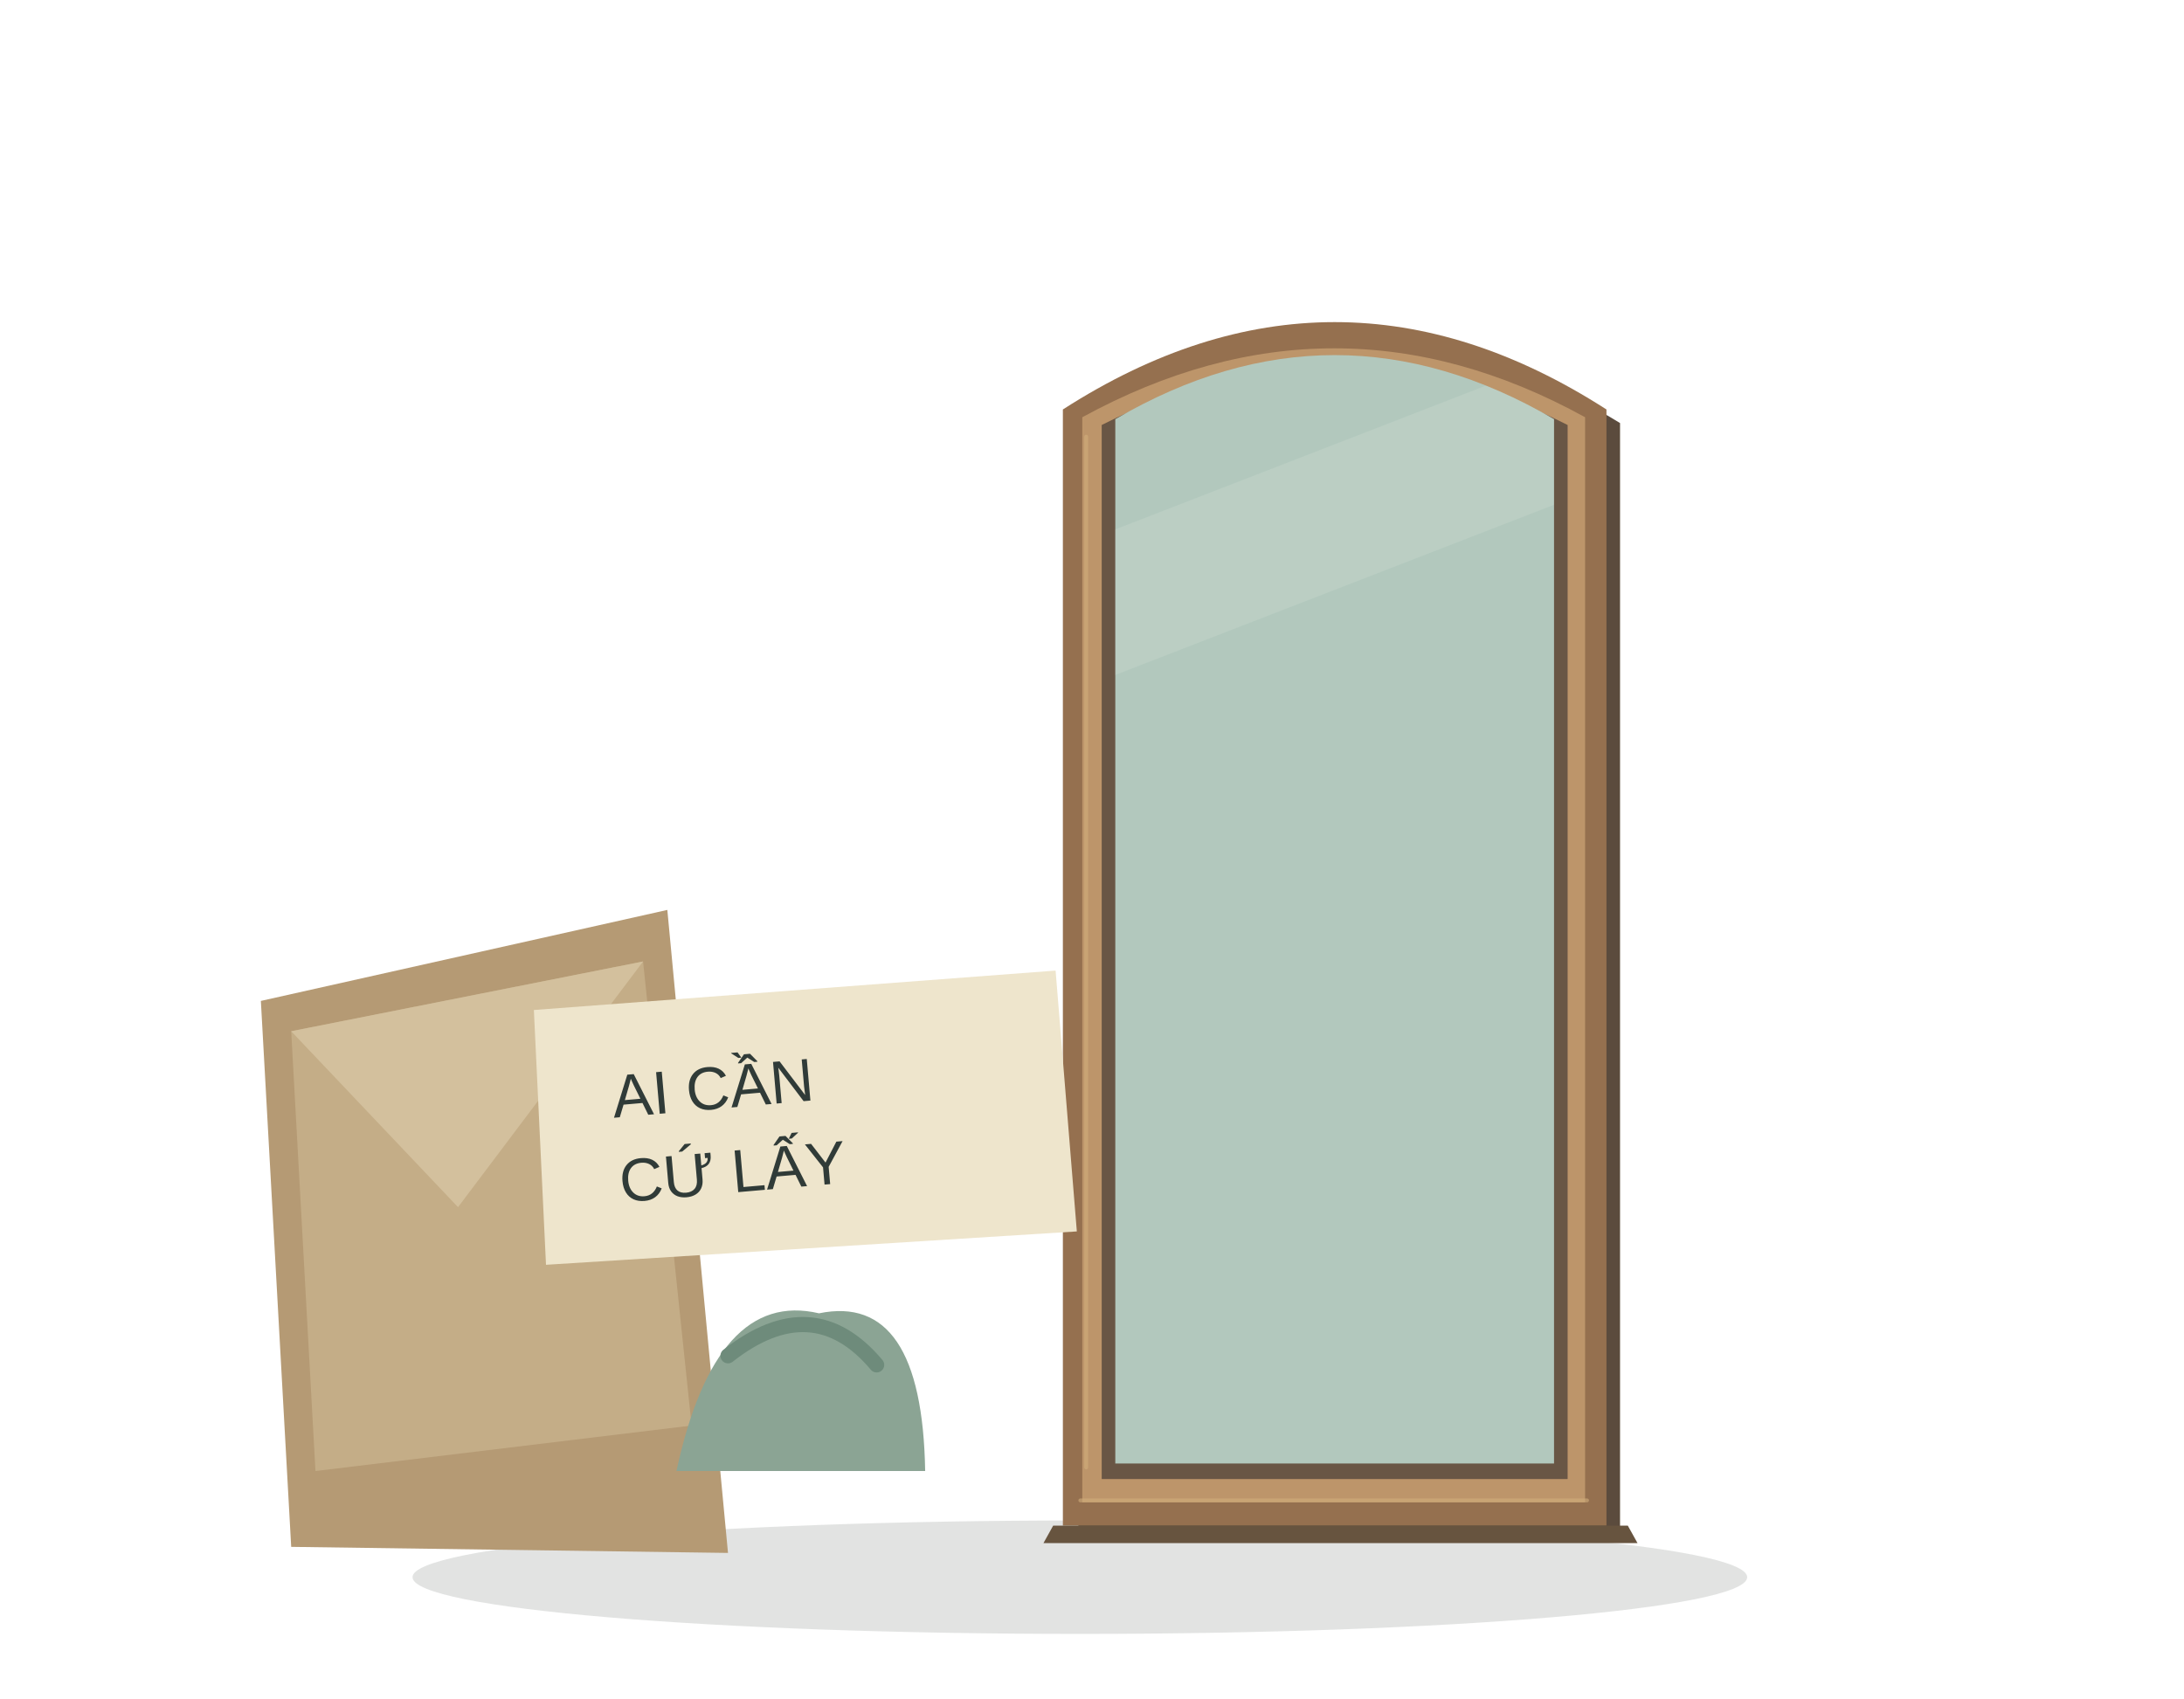
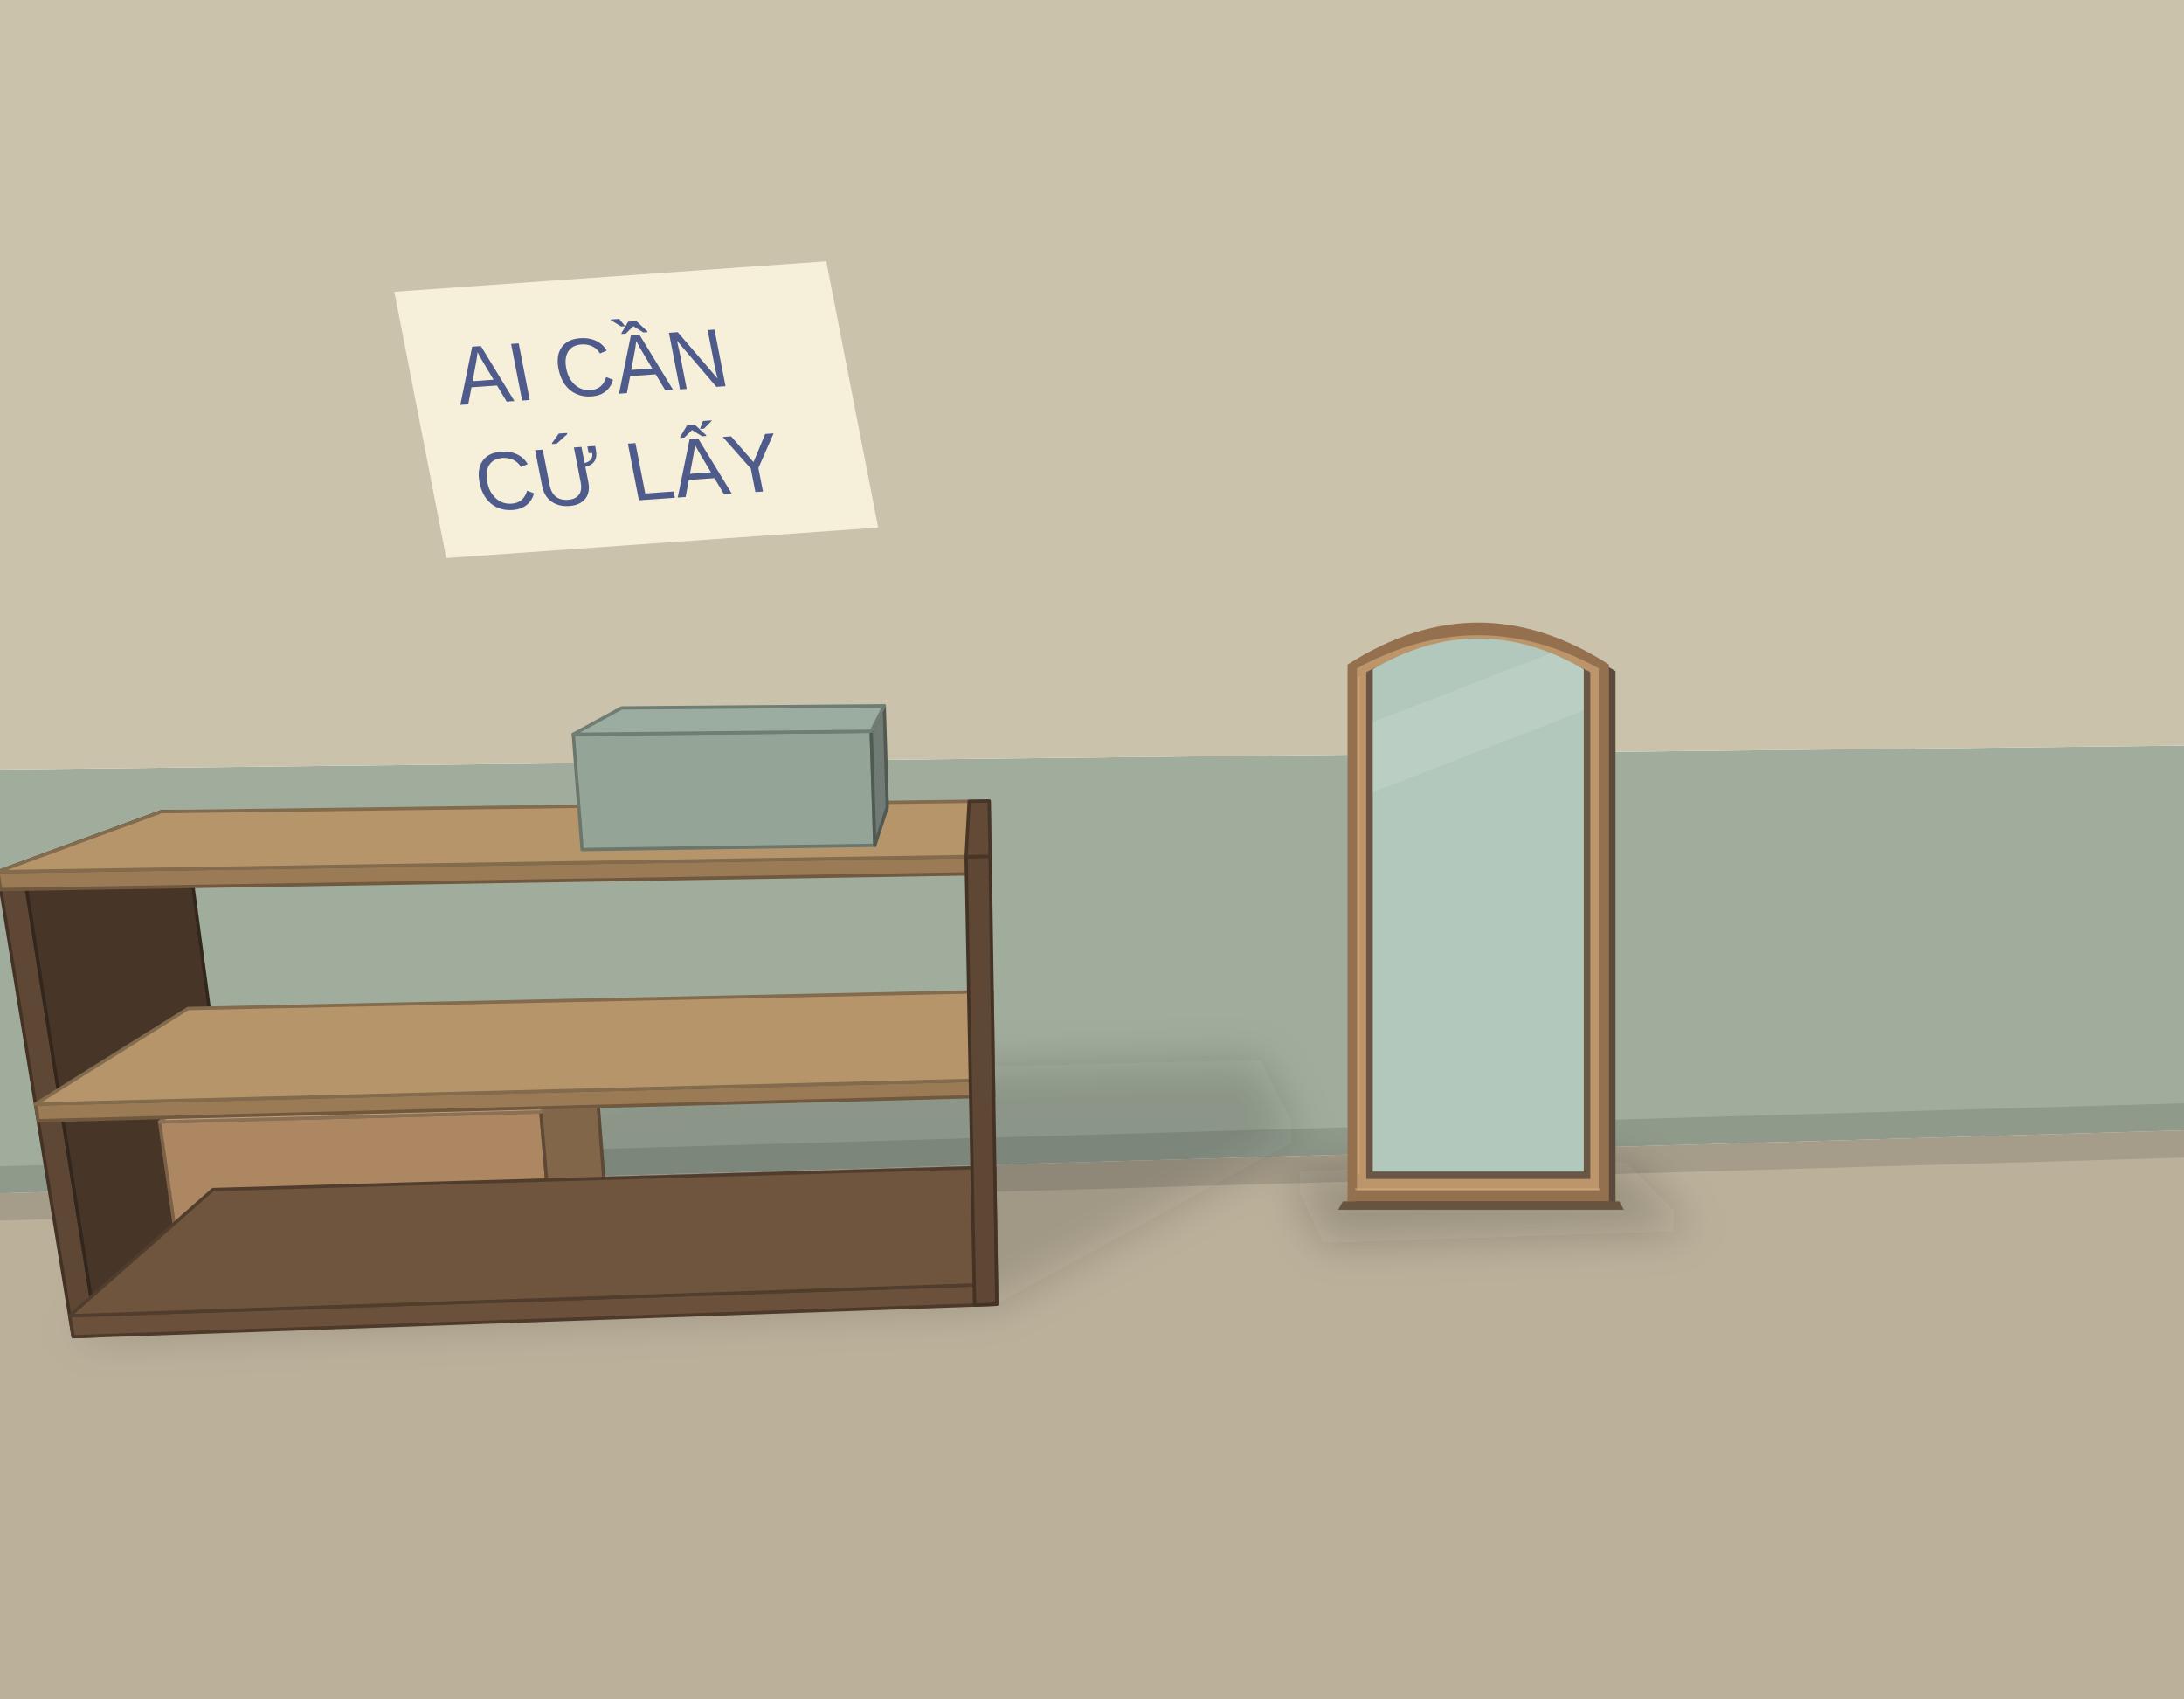
<svg xmlns="http://www.w3.org/2000/svg" width="720" height="560" viewBox="0 0 720 560" role="img" aria-label="Góc đồ cho tặng" stroke-linecap="round" stroke-linejoin="round">
  <g transform="translate(356 503)">
    <g data-scene="goc-do-tang">
-       <ellipse cx="0" cy="17" rx="220" ry="18.7" fill="#3c463d" opacity="0.15" />
-       <path d="M-270-173L-136-203-116 9-260 7Z" fill="#b59a74" />
-       <path d="M-260-163L-144-186-128-33-252-18Z" fill="#c4ad87" />
-       <path d="M-260-163L-205-105-144-186" fill="#d3c09d" />
-       <g transform="translate(84 0) scale(.64)">
-         <g data-layer="mirror" data-anchor="floor:0,0" transform="translate(-140 -640)">
-           <defs>
-             <clipPath id="hs02-R5-glass">
-               <path d="M27 70Q140 4 253 70V608H27Z" />
-             </clipPath>
-             <filter id="hs02-R5-water" x="-10%" y="-10%" width="120%" height="120%">
-               <feTurbulence type="fractalNoise" baseFrequency="0.014 .027" numOctaves="1" seed="7" />
-               <feDisplacementMap in="SourceGraphic" scale="0" xChannelSelector="R" yChannelSelector="G" />
-             </filter>
-           </defs>
-           <path d="M8 72Q140 -18 287 72V644H8Z" fill="#5b4b3d" />
-           <path d="M0 65Q140 -25 280 65V640H0Z" fill="#95704f" />
-           <path d="M10 69Q140 -2 269 69V628H10Z" fill="#bd956a" />
-           <path d="M20 73Q140 12 260 73V616H20Z" fill="#695645" />
-           <g clip-path="url(#hs02-R5-glass)">
-             <rect width="280" height="640" fill="#b2c8bd" />
-             <g data-layer="reflection" />
-             <path d="M-20 145L310 17V92L-20 220Z" fill="#eef4e9" opacity="0.14" />
+       <g>
+         <defs>
+           <filter id="hs02-R0-soft" x="-20%" y="-20%" width="140%" height="140%">
+             <feGaussianBlur stdDeviation="7" />
+           </filter>
+           <filter id="hs02-R0-glow" x="-30%" y="-30%" width="160%" height="160%">
+             <feGaussianBlur stdDeviation="12" />
+           </filter>
+         </defs>
+         <path d="M-375.1 -109.0L398.3 -131.3L421.5 -257.8L-400.1 -248.8Z" fill="rgb(161,173,156)" stroke="none" stroke-width="1.1" stroke-linejoin="round" />
+         <path d="M-400.1 -248.8L421.5 -257.8L488.2 -620.4L-473.6 -659.9Z" fill="rgb(203,194,172)" stroke="none" stroke-width="1.1" stroke-linejoin="round" />
+         <path d="M-1725.2 778.0L1492.6 387.0L398.3 -131.3L-375.1 -109.0Z" fill="rgb(187,176,154)" stroke="none" stroke-width="1.1" stroke-linejoin="round" />
+         <path d="M-375.1 -109.0L398.3 -131.3" stroke="#2a312d" stroke-width="17.908" stroke-linecap="round" opacity="0.16" fill="none" />
+         <g filter="url(#hs02-R0-soft)">
+           <path d="M-332.0 -62.8L-27.4 -73.5L72.0 -127.9L59.3 -153.4L-147.1 -148.3L-285.0 -105.3Z" fill="#1d231f" opacity="0.18" />
+           <path d="M80.4 -93.5L201.5 -97.5L179.7 -119.7L69.8 -116.5Z" fill="#1d231f" opacity="0.22" />
+         </g>
+         <g filter="url(#hs02-R0-glow)" style="mix-blend-mode:screen" />
+         <g>
+           <g transform="translate(131.3354 -106.9034) scale(0.3077963)">
+             <g data-layer="mirror" data-anchor="floor:0,0" transform="translate(-140 -640)">
+               <defs>
+                 <clipPath id="hs02-Rt-glass">
+                   <path d="M27 70Q140 4 253 70V608H27Z" />
+                 </clipPath>
+                 <filter id="hs02-Rt-water" x="-10%" y="-10%" width="120%" height="120%">
+                   <feTurbulence type="fractalNoise" baseFrequency="0.014 .027" numOctaves="1" seed="7" />
+                   <feDisplacementMap in="SourceGraphic" scale="0" xChannelSelector="R" yChannelSelector="G" />
+                 </filter>
+               </defs>
+               <path d="M8 72Q140 -18 287 72V644H8Z" fill="#5b4b3d" />
+               <path d="M0 65Q140 -25 280 65V640H0Z" fill="#95704f" />
+               <path d="M10 69Q140 -2 269 69V628H10Z" fill="#bd956a" />
+               <path d="M20 73Q140 12 260 73V616H20Z" fill="#695645" />
+               <g clip-path="url(#hs02-Rt-glass)">
+                 <rect width="280" height="640" fill="#b2c8bd" />
+                 <g data-layer="reflection" />
+                 <path d="M-20 145L310 17V92L-20 220Z" fill="#eef4e9" opacity="0.14" />
+               </g>
+               <path d="M9 627H270M12 79V610" stroke="#d1ad7c" stroke-width="2" opacity="0.6" />
+               <path d="M-5 640H291L296 649H-10Z" fill="#67543f" />
+             </g>
          </g>
-           <path d="M9 627H270M12 79V610" stroke="#d1ad7c" stroke-width="2" opacity="0.6" />
-           <path d="M-5 640H291L296 649H-10Z" fill="#67543f" />
+         </g>
+         <g>
+           <path d="M-331.9 -62.3L-324.0 -62.6L-348.2 -215.8L-356.7 -215.6Z" fill="rgb(94,71,52)" stroke="rgb(68,51,37)" stroke-width="1.1" stroke-linejoin="round" />
+           <path d="M-324.0 -62.6L-278.3 -105.0L-295.7 -235.5L-348.2 -215.8Z" fill="rgb(71,53,39)" stroke="rgb(51,38,28)" stroke-width="1.1" stroke-linejoin="round" />
+           <path d="M-356.7 -215.6L-348.2 -215.8L-295.7 -235.5L-302.8 -235.4Z" fill="rgb(98,74,54)" stroke="rgb(71,53,39)" stroke-width="1.1" stroke-linejoin="round" />
+         </g>
+         <g transform="matrix(0.8 0.0 0.1 0.8 -226.0 -406.8)">
+           <g transform="rotate(-4)">
+             <rect width="180" height="110" fill="#f6efda" />
+             <text x="18" y="48" font-family="Arial, sans-serif" font-size="34" fill="#4f5b8a">AI CẦN</text>
+             <text x="18" y="92" font-family="Arial, sans-serif" font-size="34" fill="#4f5b8a">CỨ LẤY</text>
+           </g>
+         </g>
+         <g>
+           <path d="M-295.5 -77.8L-173.1 -81.9L-177.7 -136.4L-303.4 -133.1Z" fill="rgb(172,135,98)" stroke="rgb(124,97,71)" stroke-width="1.1" stroke-linejoin="round" />
+           <path d="M-173.1 -81.9L-156.7 -111.1L-160.4 -159.8L-177.7 -136.4Z" fill="rgb(129,102,74)" stroke="rgb(93,73,53)" stroke-width="1.1" stroke-linejoin="round" />
+           <path d="M-303.4 -133.1L-177.7 -136.4L-160.4 -159.8L-270.8 -157.3Z" fill="rgb(192,157,119)" stroke="rgb(138,113,86)" stroke-width="1.1" stroke-linejoin="round" />
+         </g>
+         <g>
+           <path d="M-331.9 -62.3L-27.4 -73.0L-27.5 -79.6L-333.0 -69.2Z" fill="rgb(107,81,59)" stroke="rgb(77,58,42)" stroke-width="1.1" stroke-linejoin="round" />
+           <path d="M-333.0 -69.2L-27.5 -79.6L-28.1 -118.2L-285.8 -110.8Z" fill="rgb(112,85,62)" stroke="rgb(81,61,45)" stroke-width="1.1" stroke-linejoin="round" />
+         </g>
+         <g>
+           <path d="M-343.4 -133.5L-28.4 -141.6L-28.5 -147.0L-344.3 -139.0Z" fill="rgb(155,123,86)" stroke="rgb(112,89,62)" stroke-width="1.1" stroke-linejoin="round" />
+           <path d="M-344.3 -139.0L-28.5 -147.0L-28.9 -176.1L-294.0 -170.5Z" fill="rgb(182,149,107)" stroke="rgb(131,107,77)" stroke-width="1.1" stroke-linejoin="round" />
+         </g>
+         <g>
+           <path d="M-355.8 -209.7L-29.5 -215.0L-29.6 -220.7L-356.7 -215.6Z" fill="rgb(155,123,86)" stroke="rgb(112,89,62)" stroke-width="1.1" stroke-linejoin="round" />
+           <path d="M-356.7 -215.6L-29.6 -220.7L-29.9 -238.9L-302.8 -235.4Z" fill="rgb(182,149,107)" stroke="rgb(131,107,77)" stroke-width="1.1" stroke-linejoin="round" />
+         </g>
+         <g>
+           <path d="M-34.7 -72.7L-27.4 -73.0L-29.6 -220.7L-37.5 -220.5Z" fill="rgb(94,71,52)" stroke="rgb(68,51,37)" stroke-width="1.1" stroke-linejoin="round" />
+           <path d="M-37.5 -220.5L-29.6 -220.7L-29.9 -238.9L-36.5 -238.8Z" fill="rgb(98,74,54)" stroke="rgb(71,53,39)" stroke-width="1.1" stroke-linejoin="round" />
+         </g>
+         <g>
+           <path d="M-164.1 -222.9L-67.6 -224.3L-68.8 -261.9L-167.0 -260.9Z" fill="rgb(148,165,152)" stroke="rgb(107,119,109)" stroke-width="1.1" stroke-linejoin="round" />
+           <path d="M-67.6 -224.3L-63.5 -236.9L-64.5 -270.3L-68.8 -261.9Z" fill="rgb(112,124,115)" stroke="rgb(81,89,83)" stroke-width="1.1" stroke-linejoin="round" />
+           <path d="M-167.0 -260.9L-68.8 -261.9L-64.5 -270.3L-151.1 -269.6Z" fill="rgb(155,173,160)" stroke="rgb(112,125,115)" stroke-width="1.1" stroke-linejoin="round" />
        </g>
      </g>
-       <path d="M-180-170L-8-183-1-97-176-86Z" fill="#eee5cc" />
-       <g transform="rotate(-5 -90 -130)">
-         <text x="-153" y="-140" fill="#303b38" font-family="Arial, sans-serif" font-size="20" text-anchor="start">AI CẦN</text>
-         <text x="-153" y="-112" fill="#303b38" font-family="Arial, sans-serif" font-size="20" text-anchor="start">CỨ LẤY</text>
-       </g>
-       <path d="M-133-18Q-120-78-86-70Q-52-77-51-18Z" fill="#8ba494" />
-       <path d="M-116-56Q-88-78-67-53" stroke="#6e8b7b" stroke-width="5" fill="none" />
    </g>
  </g>
</svg>
